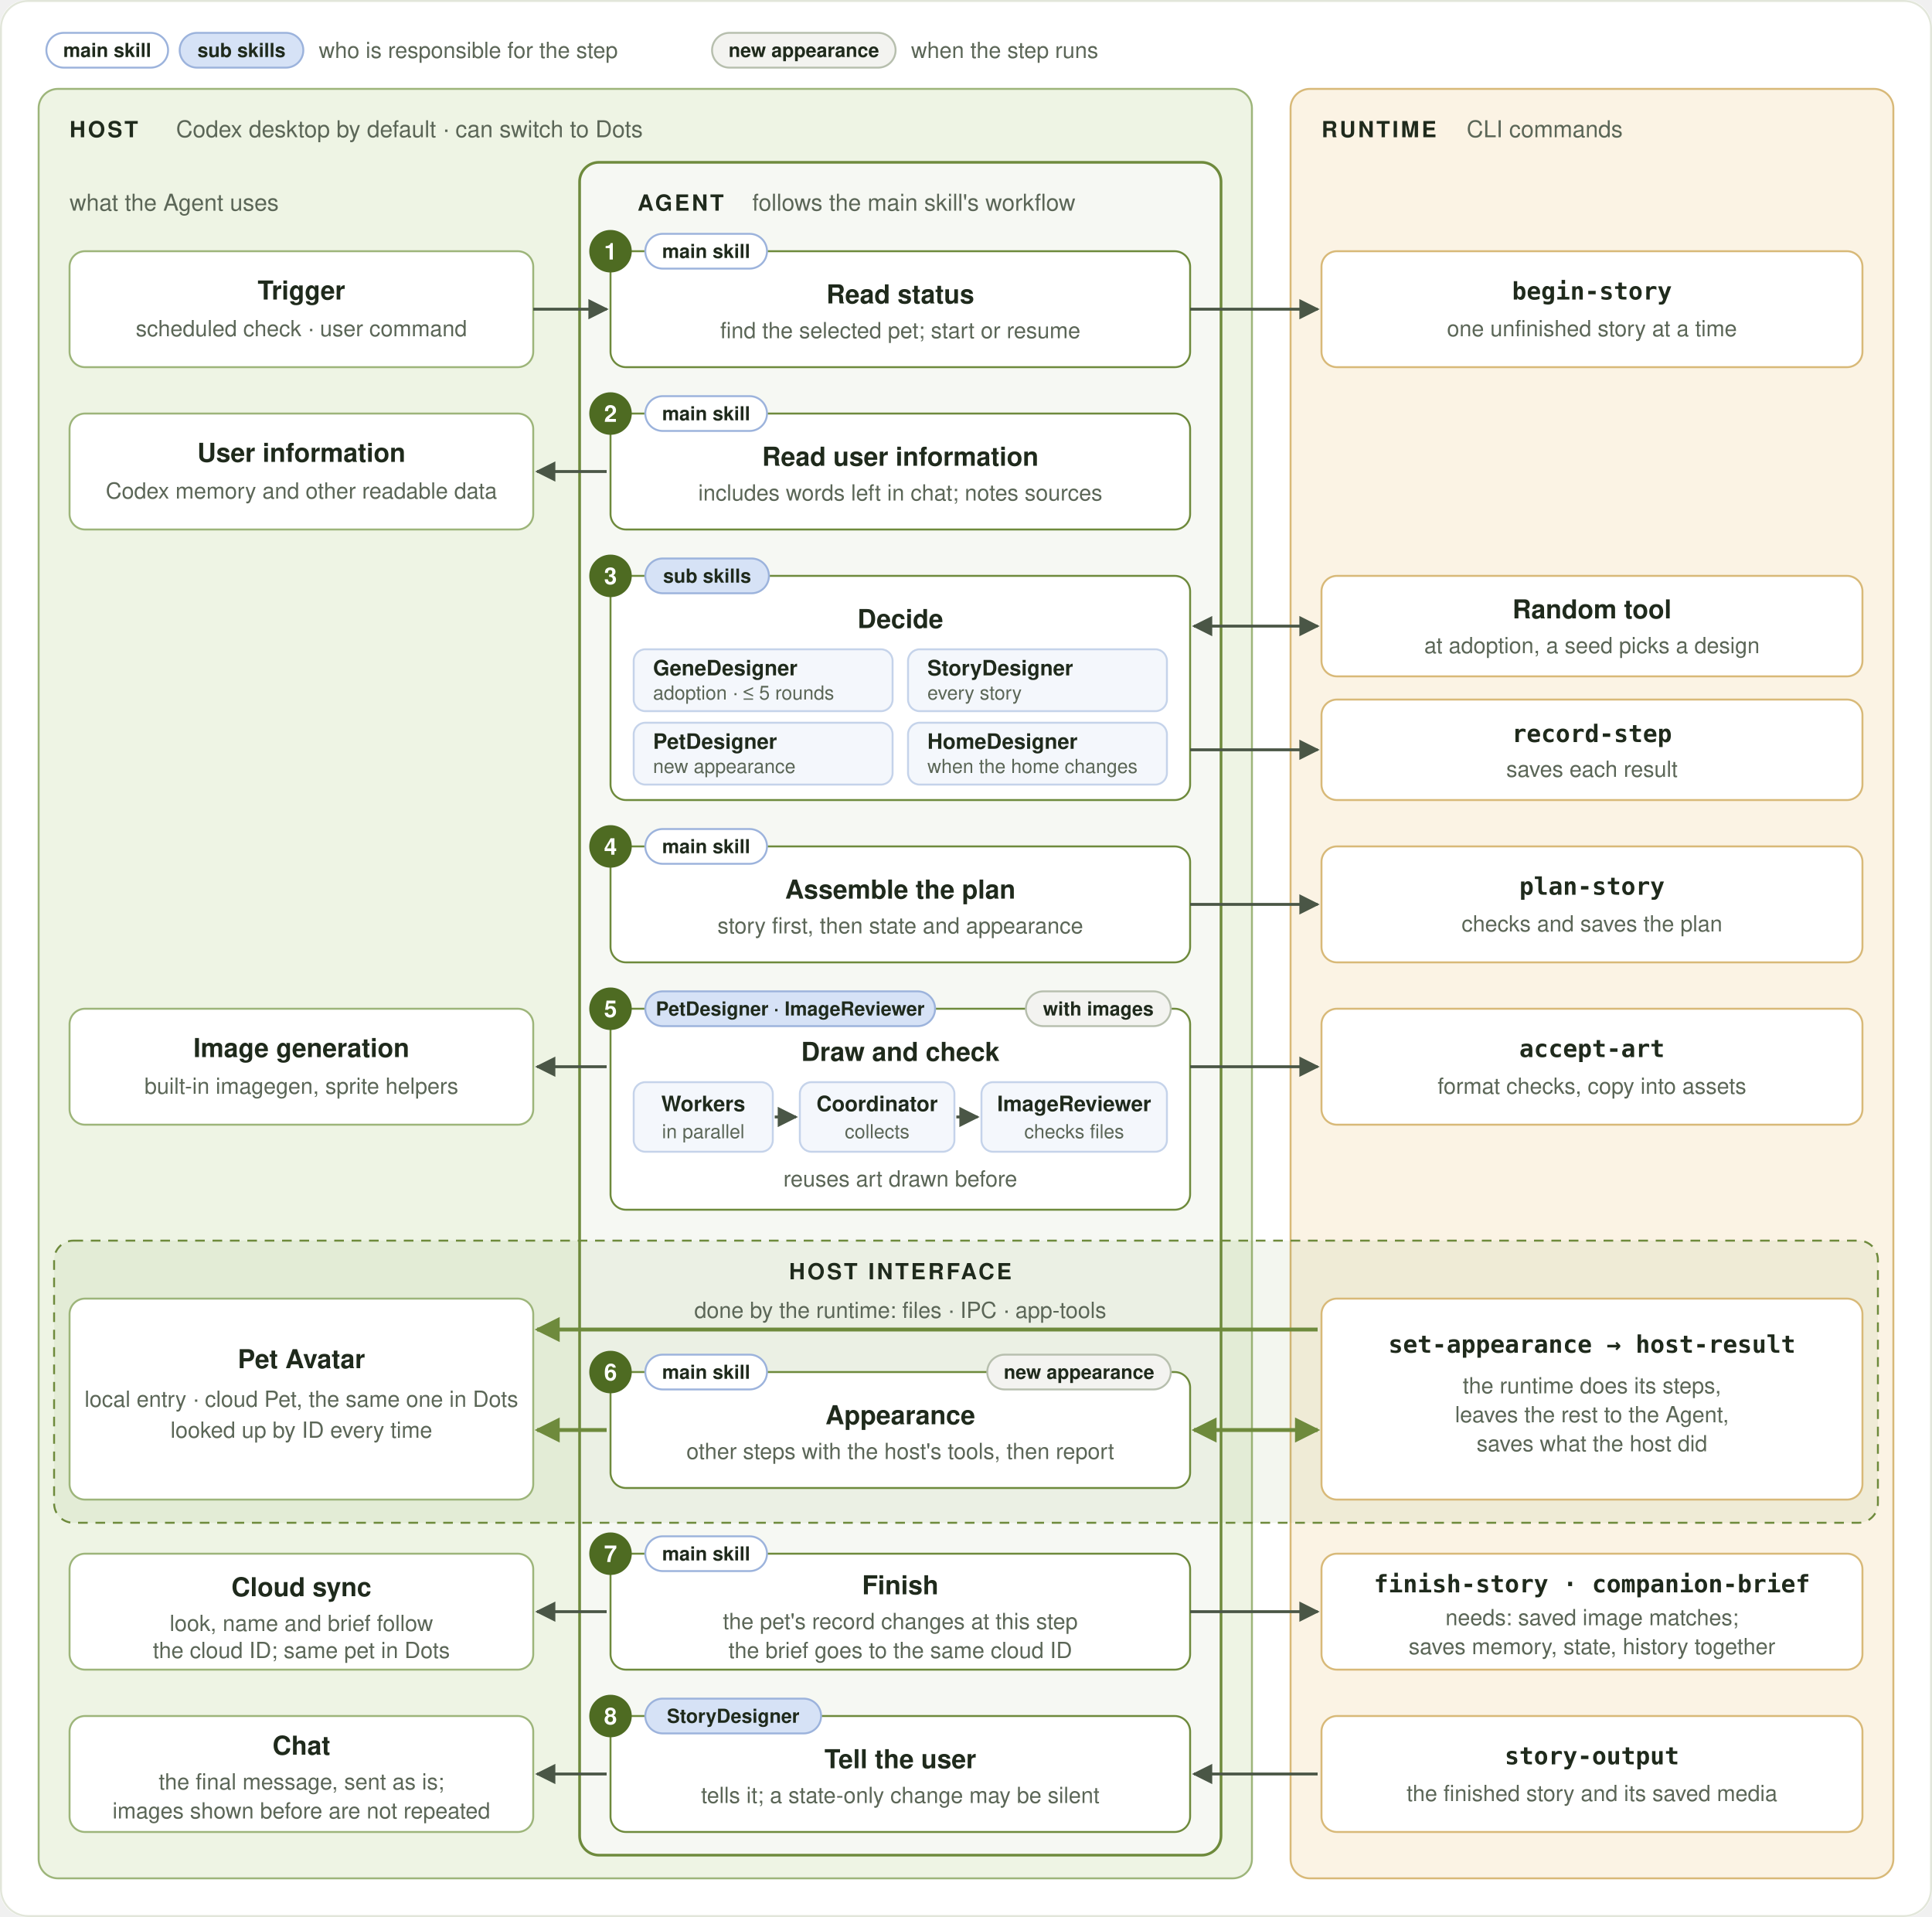
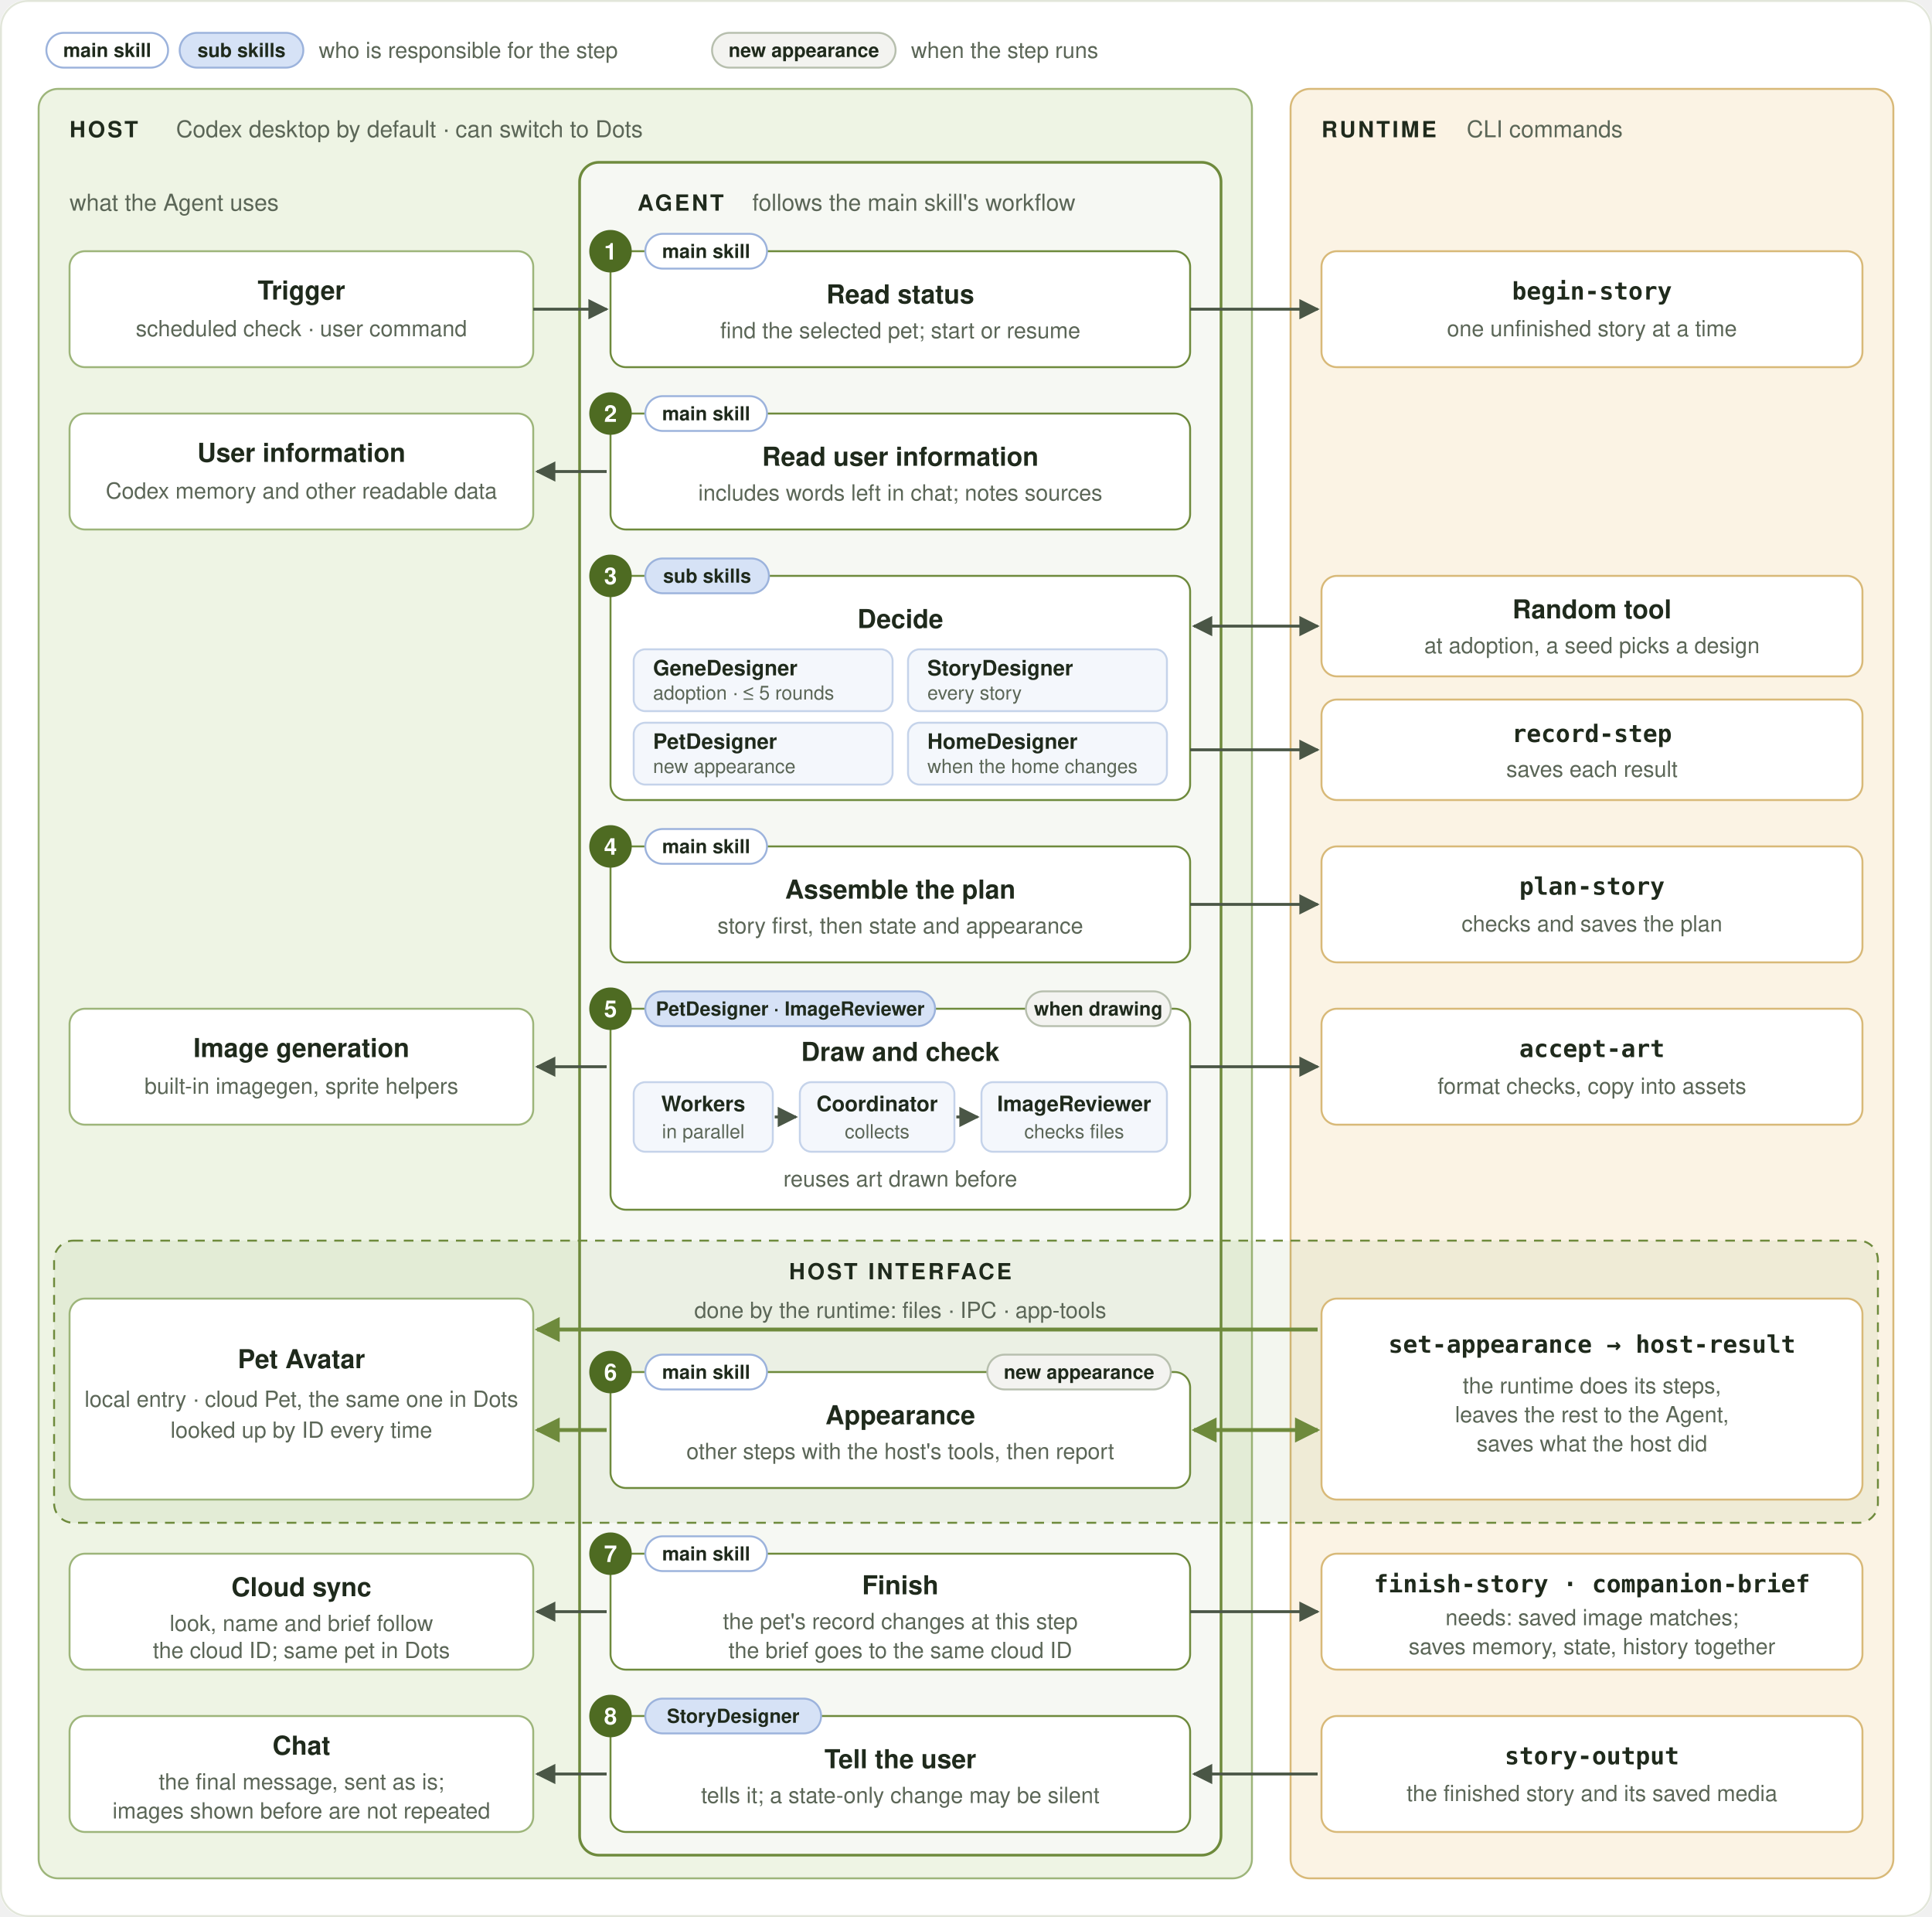
<svg xmlns="http://www.w3.org/2000/svg" viewBox="0 0 1000 992" role="img" aria-labelledby="t d">
  <style>
    text { font-family: -apple-system, BlinkMacSystemFont, 'Segoe UI', Helvetica, Arial, sans-serif; fill: #1F2A1C; }
    .layer { font-size: 11.5px; font-weight: 700; letter-spacing: 1.2px; }
    .where { font-size: 12px; fill: #5B6657; }
    .name { font-size: 13.5px; font-weight: 600; }
    .role { font-size: 11px; font-weight: 600; }
    .when { font-size: 10px; fill: #5B6657; }
    .cmd { font-family: ui-monospace, SFMono-Regular, Menlo, Consolas, monospace; font-size: 12.5px; font-weight: 600; }
    .sub { font-size: 11.5px; fill: #5B6657; }
    .num { font-size: 12px; font-weight: 700; fill: #FFFFFF; }
    .pill { font-size: 10px; font-weight: 600; }
    .flow { stroke: #4A5646; stroke-width: 1.5; fill: none; }
    .port { stroke: #6E8A3C; stroke-width: 2; fill: none; }
  </style>
  <defs>
    <marker id="a" viewBox="0 0 10 10" refX="9" refY="5" markerWidth="7" markerHeight="7" orient="auto-start-reverse">
      <path d="M0 0 10 5 0 10z" fill="#4A5646" />
    </marker>
    <marker id="p" viewBox="0 0 10 10" refX="9" refY="5" markerWidth="6.5" markerHeight="6.5" orient="auto-start-reverse">
      <path d="M0 0 10 5 0 10z" fill="#6E8A3C" />
    </marker>
  </defs>
  <rect width="1000" height="992" rx="14" fill="#FFFFFF" />
  <rect x="0.5" y="0.5" width="999" height="991" rx="14" fill="none" stroke="#E2E6DA" />
  <rect x="24" y="17" width="63" height="18" rx="9" fill="#FFFFFF" stroke="#9CB3DC" />
  <text class="pill" x="55.5" y="29.5" text-anchor="middle" fill="#2F4A7A">main skill</text>
  <rect x="93" y="17" width="64" height="18" rx="9" fill="#D6E2F6" stroke="#9CB3DC" />
  <text class="pill" x="125" y="29.5" text-anchor="middle" fill="#2F4A7A">sub skills</text>
  <text class="sub" x="165" y="30">who is responsible for the step</text>
  <rect x="368.56" y="17" width="95" height="18" rx="9" fill="#F3F3F0" stroke="#B7BFAE" />
  <text class="pill" x="416.06" y="29.5" text-anchor="middle" fill="#4A5646">new appearance</text>
  <text class="sub" x="471.56" y="30">when the step runs</text>
  <rect x="20" y="46" width="628" height="926" rx="10" fill="#EEF4E4" stroke="#9DB57A" />
  <text class="layer" x="36" y="71">HOST</text>
  <text class="where" x="91.12" y="71">Codex desktop by default · can switch to Dots</text>
  <text class="where" x="36" y="109">what the Agent uses</text>
  <rect x="300" y="84" width="332" height="876" rx="10" fill="#F6F8F3" stroke="#6E8A3C" stroke-width="1.4" />
  <text class="layer" x="330" y="109">AGENT</text>
  <text class="where" x="389.4" y="109">follows the main skill's workflow</text>
  <rect x="668" y="46" width="312" height="926" rx="10" fill="#FBF3E4" stroke="#D8B978" />
  <text class="layer" x="684" y="71">RUNTIME</text>
  <text class="where" x="759.13" y="71">CLI commands</text>
  <rect x="36" y="130" width="240" height="60" rx="8" fill="#FFFFFF" stroke="#9DB57A" />
  <text class="name" x="156" y="155" text-anchor="middle">Trigger</text>
  <text class="sub" x="156" y="174" text-anchor="middle">scheduled check · user command</text>
  <rect x="316" y="130" width="300" height="60" rx="8" fill="#FFFFFF" stroke="#6E8A3C" />
  <text class="name" x="466" y="157" text-anchor="middle">Read status</text>
  <text class="sub" x="466" y="175" text-anchor="middle">find the selected pet; start or resume</text>
  <rect x="334" y="121" width="63" height="18" rx="9" fill="#FFFFFF" stroke="#9CB3DC" />
  <text class="pill" x="365.5" y="133.5" text-anchor="middle" fill="#2F4A7A">main skill</text>
  <circle cx="316" cy="130" r="11" fill="#4E6B22" />
  <text class="num" x="316" y="134.3" text-anchor="middle">1</text>
  <rect x="684" y="130" width="280" height="60" rx="8" fill="#FFFFFF" stroke="#D8B978" />
  <text class="cmd" x="824" y="155" text-anchor="middle">begin-story</text>
  <text class="sub" x="824" y="174" text-anchor="middle">one unfinished story at a time</text>
  <path class="flow" d="M276 160H314" marker-end="url(#a)" />
  <path class="flow" d="M616 160H682" marker-end="url(#a)" />
  <rect x="36" y="214" width="240" height="60" rx="8" fill="#FFFFFF" stroke="#9DB57A" />
  <text class="name" x="156" y="239" text-anchor="middle">User information</text>
  <text class="sub" x="156" y="258" text-anchor="middle">Codex memory and other readable data</text>
  <rect x="316" y="214" width="300" height="60" rx="8" fill="#FFFFFF" stroke="#6E8A3C" />
  <text class="name" x="466" y="241" text-anchor="middle">Read user information</text>
  <text class="sub" x="466" y="259" text-anchor="middle">includes words left in chat; notes sources</text>
  <rect x="334" y="205" width="63" height="18" rx="9" fill="#FFFFFF" stroke="#9CB3DC" />
  <text class="pill" x="365.5" y="217.5" text-anchor="middle" fill="#2F4A7A">main skill</text>
  <circle cx="316" cy="214" r="11" fill="#4E6B22" />
  <text class="num" x="316" y="218.3" text-anchor="middle">2</text>
  <path class="flow" d="M314 244H278" marker-end="url(#a)" />
  <rect x="316" y="298" width="300" height="116" rx="8" fill="#FFFFFF" stroke="#6E8A3C" />
  <text class="name" x="466" y="325" text-anchor="middle">Decide</text>
  <rect x="334" y="289" width="64" height="18" rx="9" fill="#D6E2F6" stroke="#9CB3DC" />
  <text class="pill" x="366" y="301.5" text-anchor="middle" fill="#2F4A7A">sub skills</text>
  <circle cx="316" cy="298" r="11" fill="#4E6B22" />
  <text class="num" x="316" y="302.3" text-anchor="middle">3</text>
  <rect x="328" y="336" width="134" height="32" rx="6" fill="#F4F7FC" stroke="#C5D3EA" />
  <text class="role" x="338" y="349.5">GeneDesigner</text>
  <text class="when" x="338" y="362">adoption · ≤ 5 rounds</text>
  <rect x="470" y="336" width="134" height="32" rx="6" fill="#F4F7FC" stroke="#C5D3EA" />
  <text class="role" x="480" y="349.5">StoryDesigner</text>
  <text class="when" x="480" y="362">every story</text>
  <rect x="328" y="374" width="134" height="32" rx="6" fill="#F4F7FC" stroke="#C5D3EA" />
  <text class="role" x="338" y="387.5">PetDesigner</text>
  <text class="when" x="338" y="400">new appearance</text>
  <rect x="470" y="374" width="134" height="32" rx="6" fill="#F4F7FC" stroke="#C5D3EA" />
  <text class="role" x="480" y="387.5">HomeDesigner</text>
  <text class="when" x="480" y="400">when the home changes</text>
  <rect x="684" y="298" width="280" height="52" rx="8" fill="#FFFFFF" stroke="#D8B978" />
  <text class="name" x="824" y="320" text-anchor="middle">Random tool</text>
  <text class="sub" x="824" y="338" text-anchor="middle">at adoption, a seed picks a design</text>
  <path class="flow" d="M618 324H682" marker-start="url(#a)" marker-end="url(#a)" />
  <rect x="684" y="362" width="280" height="52" rx="8" fill="#FFFFFF" stroke="#D8B978" />
  <text class="cmd" x="824" y="384" text-anchor="middle">record-step</text>
  <text class="sub" x="824" y="402" text-anchor="middle">saves each result</text>
  <path class="flow" d="M616 388H682" marker-end="url(#a)" />
  <rect x="316" y="438" width="300" height="60" rx="8" fill="#FFFFFF" stroke="#6E8A3C" />
  <text class="name" x="466" y="465" text-anchor="middle">Assemble the plan</text>
  <text class="sub" x="466" y="483" text-anchor="middle">story first, then state and appearance</text>
  <rect x="334" y="429" width="63" height="18" rx="9" fill="#FFFFFF" stroke="#9CB3DC" />
  <text class="pill" x="365.5" y="441.5" text-anchor="middle" fill="#2F4A7A">main skill</text>
  <circle cx="316" cy="438" r="11" fill="#4E6B22" />
  <text class="num" x="316" y="442.3" text-anchor="middle">4</text>
  <rect x="684" y="438" width="280" height="60" rx="8" fill="#FFFFFF" stroke="#D8B978" />
  <text class="cmd" x="824" y="463" text-anchor="middle">plan-story</text>
  <text class="sub" x="824" y="482" text-anchor="middle">checks and saves the plan</text>
  <path class="flow" d="M616 468H682" marker-end="url(#a)" />
  <rect x="36" y="522" width="240" height="60" rx="8" fill="#FFFFFF" stroke="#9DB57A" />
  <text class="name" x="156" y="547" text-anchor="middle">Image generation</text>
  <text class="sub" x="156" y="566" text-anchor="middle">built-in imagegen, sprite helpers</text>
  <rect x="316" y="522" width="300" height="104" rx="8" fill="#FFFFFF" stroke="#6E8A3C" />
  <text class="name" x="466" y="549" text-anchor="middle">Draw and check</text>
  <rect x="328" y="560" width="72" height="36" rx="6" fill="#F4F7FC" stroke="#C5D3EA" />
  <text class="role" x="364" y="575" text-anchor="middle">Workers</text>
  <text class="when" x="364" y="589" text-anchor="middle">in parallel</text>
  <rect x="414" y="560" width="80" height="36" rx="6" fill="#F4F7FC" stroke="#C5D3EA" />
  <text class="role" x="454" y="575" text-anchor="middle">Coordinator</text>
  <text class="when" x="454" y="589" text-anchor="middle">collects</text>
  <rect x="508" y="560" width="96" height="36" rx="6" fill="#F4F7FC" stroke="#C5D3EA" />
  <text class="role" x="556" y="575" text-anchor="middle">ImageReviewer</text>
  <text class="when" x="556" y="589" text-anchor="middle">checks files</text>
  <path class="flow" d="M401 578H412" marker-end="url(#a)" />
  <path class="flow" d="M495 578H506" marker-end="url(#a)" />
  <text class="sub" x="466" y="614" text-anchor="middle">reuses art drawn before</text>
  <rect x="334" y="513" width="150" height="18" rx="9" fill="#D6E2F6" stroke="#9CB3DC" />
  <text class="pill" x="409" y="525.5" text-anchor="middle" fill="#2F4A7A">PetDesigner · ImageReviewer</text>
  <rect x="531" y="513" width="75" height="18" rx="9" fill="#F3F3F0" stroke="#B7BFAE" />
-   <text class="pill" x="568.5" y="525.5" text-anchor="middle" fill="#4A5646">with images</text>
+   <text class="pill" x="568.5" y="525.5" text-anchor="middle" fill="#4A5646">when drawing</text>
  <circle cx="316" cy="522" r="11" fill="#4E6B22" />
  <text class="num" x="316" y="526.3" text-anchor="middle">5</text>
  <rect x="684" y="522" width="280" height="60" rx="8" fill="#FFFFFF" stroke="#D8B978" />
  <text class="cmd" x="824" y="547" text-anchor="middle">accept-art</text>
  <text class="sub" x="824" y="566" text-anchor="middle">format checks, copy into assets</text>
  <path class="flow" d="M314 552H278" marker-end="url(#a)" />
  <path class="flow" d="M616 552H682" marker-end="url(#a)" />
  <rect x="28" y="642" width="944" height="146" rx="10" fill="#6E8A3C" fill-opacity="0.08" stroke="#6E8A3C" stroke-dasharray="5 4" />
  <text class="layer" x="466" y="662" text-anchor="middle" fill="#4E6B22">HOST INTERFACE</text>
  <rect x="36" y="672" width="240" height="104" rx="8" fill="#FFFFFF" stroke="#9DB57A" />
  <text class="name" x="156" y="708" text-anchor="middle">Pet Avatar</text>
  <text class="sub" x="156" y="728" text-anchor="middle">local entry · cloud Pet, the same one in Dots</text>
  <text class="sub" x="156" y="744" text-anchor="middle">looked up by ID every time</text>
  <rect x="684" y="672" width="280" height="104" rx="8" fill="#FFFFFF" stroke="#D8B978" />
  <text class="cmd" x="824" y="700" text-anchor="middle">set-appearance → host-result</text>
  <text class="sub" x="824" y="721" text-anchor="middle">the runtime does its steps,</text>
  <text class="sub" x="824" y="736" text-anchor="middle">leaves the rest to the Agent,</text>
  <text class="sub" x="824" y="751" text-anchor="middle">saves what the host did</text>
  <path class="port" d="M682 688H278" marker-end="url(#p)" />
  <text class="sub" x="466" y="682" text-anchor="middle" fill="#4E6B22">done by the runtime: files · IPC · app-tools</text>
  <rect x="316" y="710" width="300" height="60" rx="8" fill="#FFFFFF" stroke="#6E8A3C" />
  <text class="name" x="466" y="737" text-anchor="middle">Appearance</text>
  <text class="sub" x="466" y="755" text-anchor="middle">other steps with the host's tools, then report</text>
  <rect x="334" y="701" width="63" height="18" rx="9" fill="#FFFFFF" stroke="#9CB3DC" />
  <text class="pill" x="365.5" y="713.5" text-anchor="middle" fill="#2F4A7A">main skill</text>
  <rect x="511" y="701" width="95" height="18" rx="9" fill="#F3F3F0" stroke="#B7BFAE" />
  <text class="pill" x="558.5" y="713.5" text-anchor="middle" fill="#4A5646">new appearance</text>
  <circle cx="316" cy="710" r="11" fill="#4E6B22" />
  <text class="num" x="316" y="714.3" text-anchor="middle">6</text>
  <path class="port" d="M682 740H618" marker-start="url(#p)" marker-end="url(#p)" />
  <path class="port" d="M314 740H278" marker-end="url(#p)" />
  <rect x="316" y="804" width="300" height="60" rx="8" fill="#FFFFFF" stroke="#6E8A3C" />
  <text class="name" x="466" y="825" text-anchor="middle">Finish</text>
  <text class="sub" x="466" y="843" text-anchor="middle">the pet's record changes at this step</text>
  <text class="sub" x="466" y="858" text-anchor="middle">the brief goes to the same cloud ID</text>
  <rect x="334" y="795" width="63" height="18" rx="9" fill="#FFFFFF" stroke="#9CB3DC" />
  <text class="pill" x="365.5" y="807.5" text-anchor="middle" fill="#2F4A7A">main skill</text>
  <circle cx="316" cy="804" r="11" fill="#4E6B22" />
  <text class="num" x="316" y="808.3" text-anchor="middle">7</text>
  <rect x="684" y="804" width="280" height="60" rx="8" fill="#FFFFFF" stroke="#D8B978" />
  <text class="cmd" x="824" y="824" text-anchor="middle">finish-story · companion-brief</text>
  <text class="sub" x="824" y="841" text-anchor="middle">needs: saved image matches;</text>
  <text class="sub" x="824" y="856" text-anchor="middle">saves memory, state, history together</text>
  <path class="flow" d="M616 834H682" marker-end="url(#a)" />
  <rect x="36" y="804" width="240" height="60" rx="8" fill="#FFFFFF" stroke="#9DB57A" />
  <text class="name" x="156" y="826" text-anchor="middle">Cloud sync</text>
  <text class="sub" x="156" y="844" text-anchor="middle">look, name and brief follow</text>
  <text class="sub" x="156" y="858" text-anchor="middle">the cloud ID; same pet in Dots</text>
  <path class="flow" d="M314 834H278" marker-end="url(#a)" />
  <rect x="36" y="888" width="240" height="60" rx="8" fill="#FFFFFF" stroke="#9DB57A" />
  <text class="name" x="156" y="908" text-anchor="middle">Chat</text>
  <text class="sub" x="156" y="926" text-anchor="middle">the final message, sent as is;</text>
  <text class="sub" x="156" y="941" text-anchor="middle">images shown before are not repeated</text>
  <rect x="316" y="888" width="300" height="60" rx="8" fill="#FFFFFF" stroke="#6E8A3C" />
  <text class="name" x="466" y="915" text-anchor="middle">Tell the user</text>
  <text class="sub" x="466" y="933" text-anchor="middle">tells it; a state-only change may be silent</text>
  <rect x="334" y="879" width="91" height="18" rx="9" fill="#D6E2F6" stroke="#9CB3DC" />
  <text class="pill" x="379.5" y="891.5" text-anchor="middle" fill="#2F4A7A">StoryDesigner</text>
  <circle cx="316" cy="888" r="11" fill="#4E6B22" />
  <text class="num" x="316" y="892.3" text-anchor="middle">8</text>
  <rect x="684" y="888" width="280" height="60" rx="8" fill="#FFFFFF" stroke="#D8B978" />
  <text class="cmd" x="824" y="913" text-anchor="middle">story-output</text>
  <text class="sub" x="824" y="932" text-anchor="middle">the finished story and its saved media</text>
  <path class="flow" d="M682 918H618" marker-end="url(#a)" />
  <path class="flow" d="M314 918H278" marker-end="url(#a)" />
</svg>
